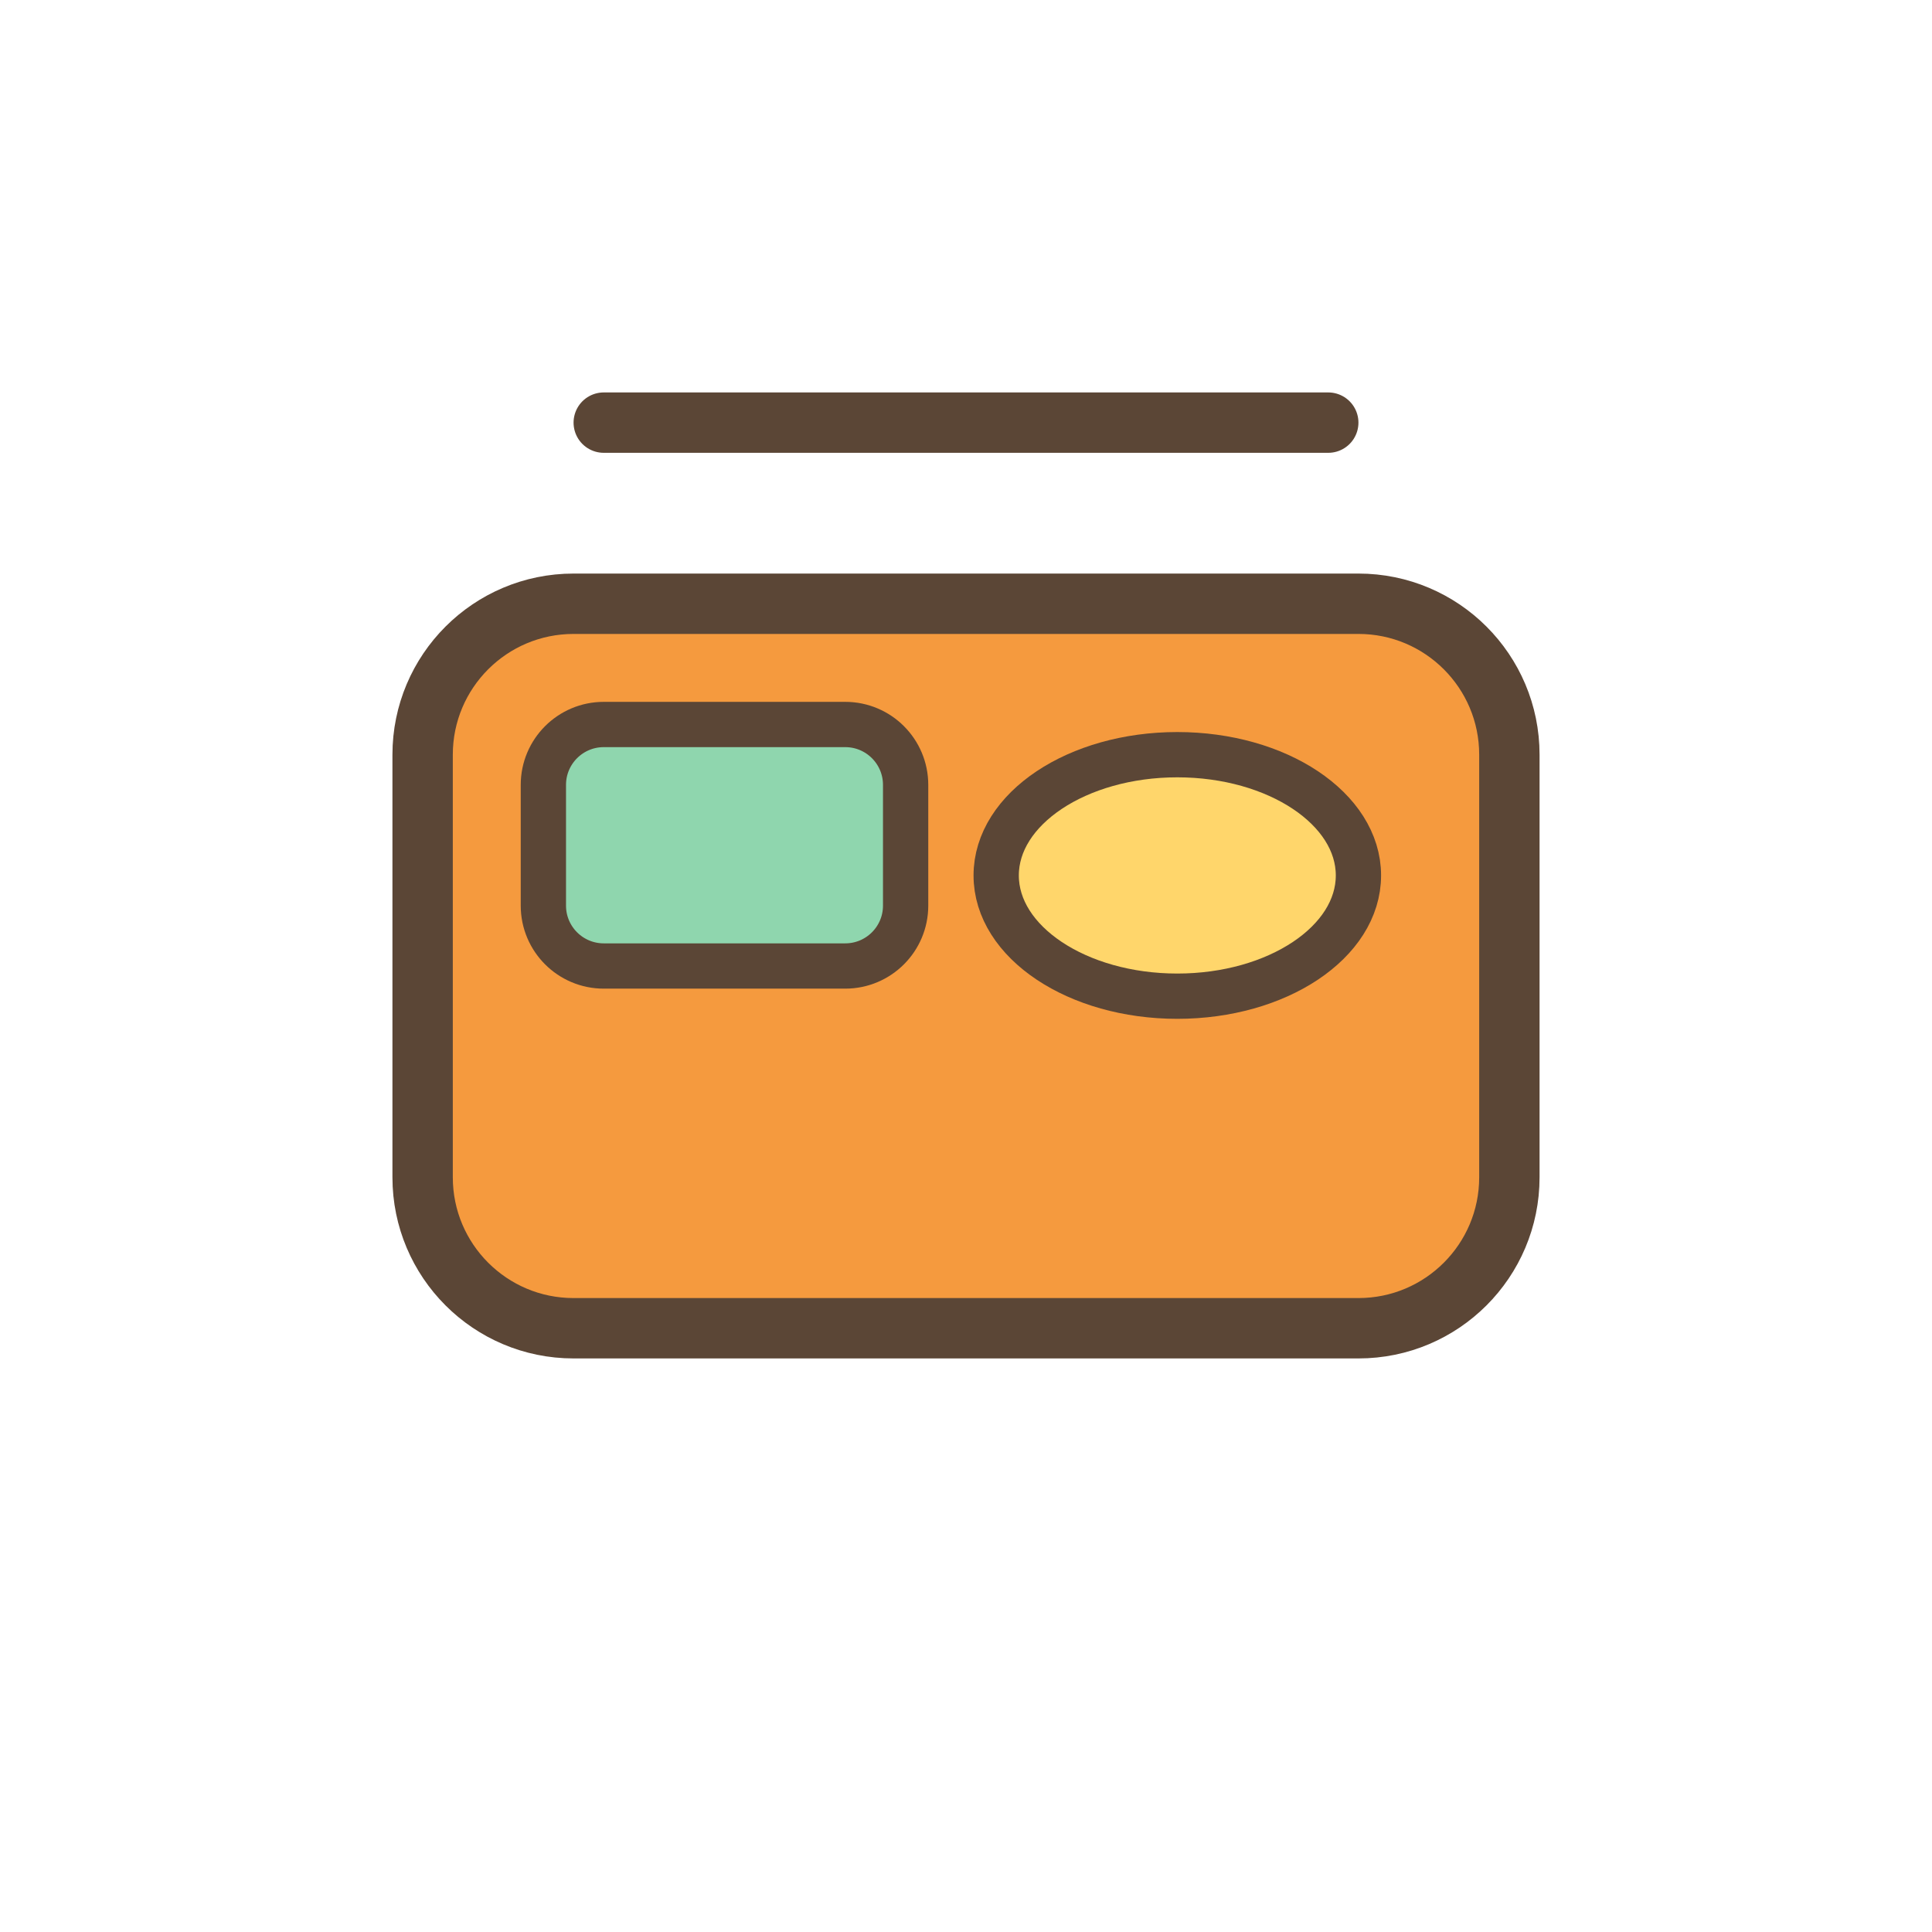
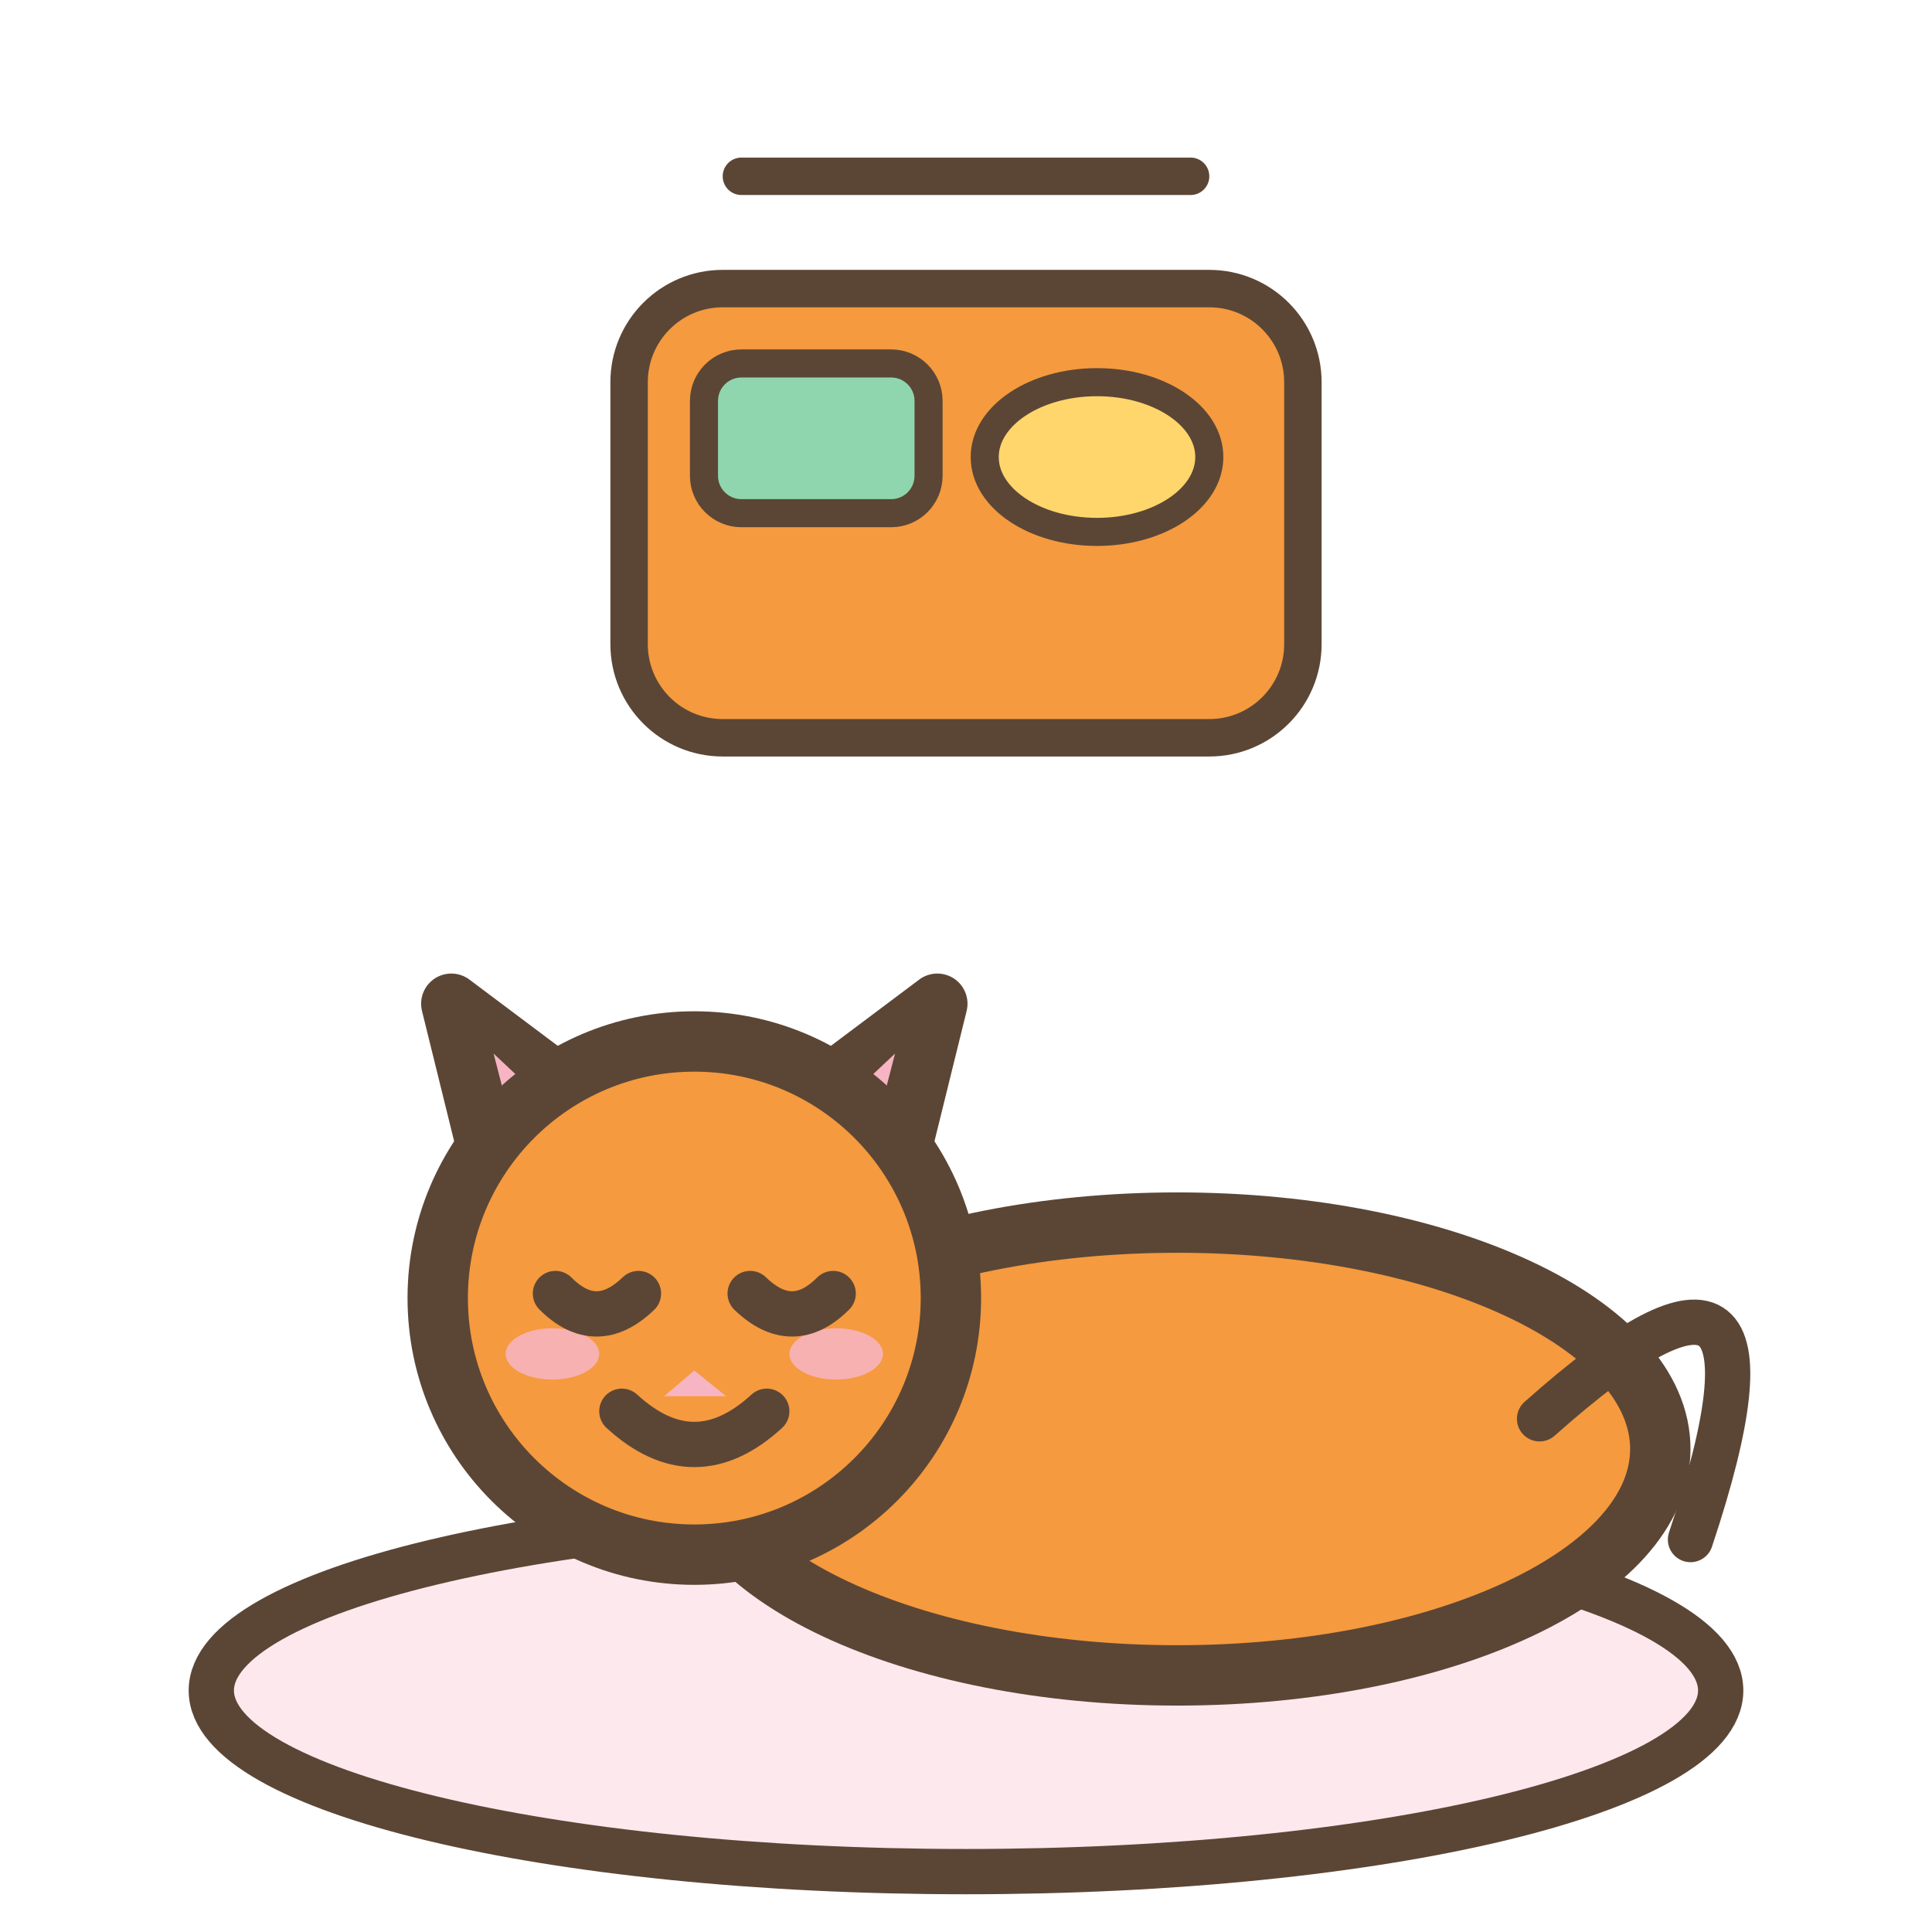
<svg xmlns="http://www.w3.org/2000/svg" viewBox="0 0 128 128" fill="none">
-   <rect x="28" y="40" width="72" height="48" rx="10" fill="#F59A3E" stroke="#5B4636" stroke-width="4" stroke-linecap="round" stroke-linejoin="round" />
-   <rect x="36" y="48" width="24" height="16" rx="4" fill="#8FD6AE" stroke="#5B4636" stroke-width="3" stroke-linecap="round" stroke-linejoin="round" />
-   <ellipse cx="78" cy="58" rx="12" ry="8" fill="#FFD66B" stroke="#5B4636" stroke-width="3" stroke-linecap="round" stroke-linejoin="round" />
-   <path d="M40 28 H88" stroke="#5B4636" stroke-width="4" stroke-linecap="round" stroke-linejoin="round" />
+   <g transform="translate(64,34) scale(0.62) translate(-64,-64)">
+     <rect x="28" y="40" width="72" height="48" rx="10" fill="#F59A3E" stroke="#5B4636" stroke-width="4" stroke-linecap="round" stroke-linejoin="round" />
+     <rect x="36" y="48" width="24" height="16" rx="4" fill="#8FD6AE" stroke="#5B4636" stroke-width="3" stroke-linecap="round" stroke-linejoin="round" />
+     <ellipse cx="78" cy="58" rx="12" ry="8" fill="#FFD66B" stroke="#5B4636" stroke-width="3" stroke-linecap="round" stroke-linejoin="round" />
+     <path d="M40 28 H88" stroke="#5B4636" stroke-width="4" stroke-linecap="round" stroke-linejoin="round" />
+   </g>
+   <ellipse cx="64" cy="112" rx="50" ry="12" fill="#FDE8EE" stroke="#5B4636" stroke-width="3" stroke-linecap="round" stroke-linejoin="round" />
+   <ellipse cx="78" cy="96" rx="32" ry="15" fill="#F59A3E" stroke="#5B4636" stroke-width="4" stroke-linecap="round" stroke-linejoin="round" />
+   <path d="M43.5 76.7 L29.9 66.5 L33.8 82.3 Z" fill="#F59A3E" stroke="#5B4636" stroke-width="4" stroke-linecap="round" stroke-linejoin="round" />
+   <path d="M41.2 77.8 L32.7 69.8 L35.5 80.6 Z" fill="#F7B5C4" />
+   <path d="M48.5 76.7 L62.1 66.5 L58.2 82.3 Z" fill="#F59A3E" stroke="#5B4636" stroke-width="4" stroke-linecap="round" stroke-linejoin="round" />
+   <path d="M50.8 77.8 L59.3 69.8 L56.5 80.6 Z" fill="#F7B5C4" />
+   <circle cx="46.0" cy="86.0" r="17.0" fill="#F59A3E" stroke="#5B4636" stroke-width="4" stroke-linecap="round" stroke-linejoin="round" />
+   <ellipse cx="36.6" cy="89.7" rx="3.1" ry="1.7" fill="#F7B5C4" opacity=".85" />
+   <ellipse cx="55.4" cy="89.7" rx="3.1" ry="1.7" fill="#F7B5C4" opacity=".85" />
+   <path d="M36.8 85.7 Q39.5 88.4 42.3 85.7" stroke="#5B4636" stroke-width="3" stroke-linecap="round" stroke-linejoin="round" />
+   <path d="M49.7 85.7 Q52.5 88.4 55.2 85.7" stroke="#5B4636" stroke-width="3" stroke-linecap="round" stroke-linejoin="round" />
+   <path d="M46.0 90.8 l-2.0 1.7 h4.1 Z" fill="#F7B5C4" />
+   <path d="M41.2 93.5 Q46.0 97.9 50.8 93.5" stroke="#5B4636" stroke-width="3" stroke-linecap="round" stroke-linejoin="round" />
+   <path d="M102 94 Q120 78 112 102" stroke="#5B4636" stroke-width="3" stroke-linecap="round" stroke-linejoin="round" fill="none" />
</svg>
